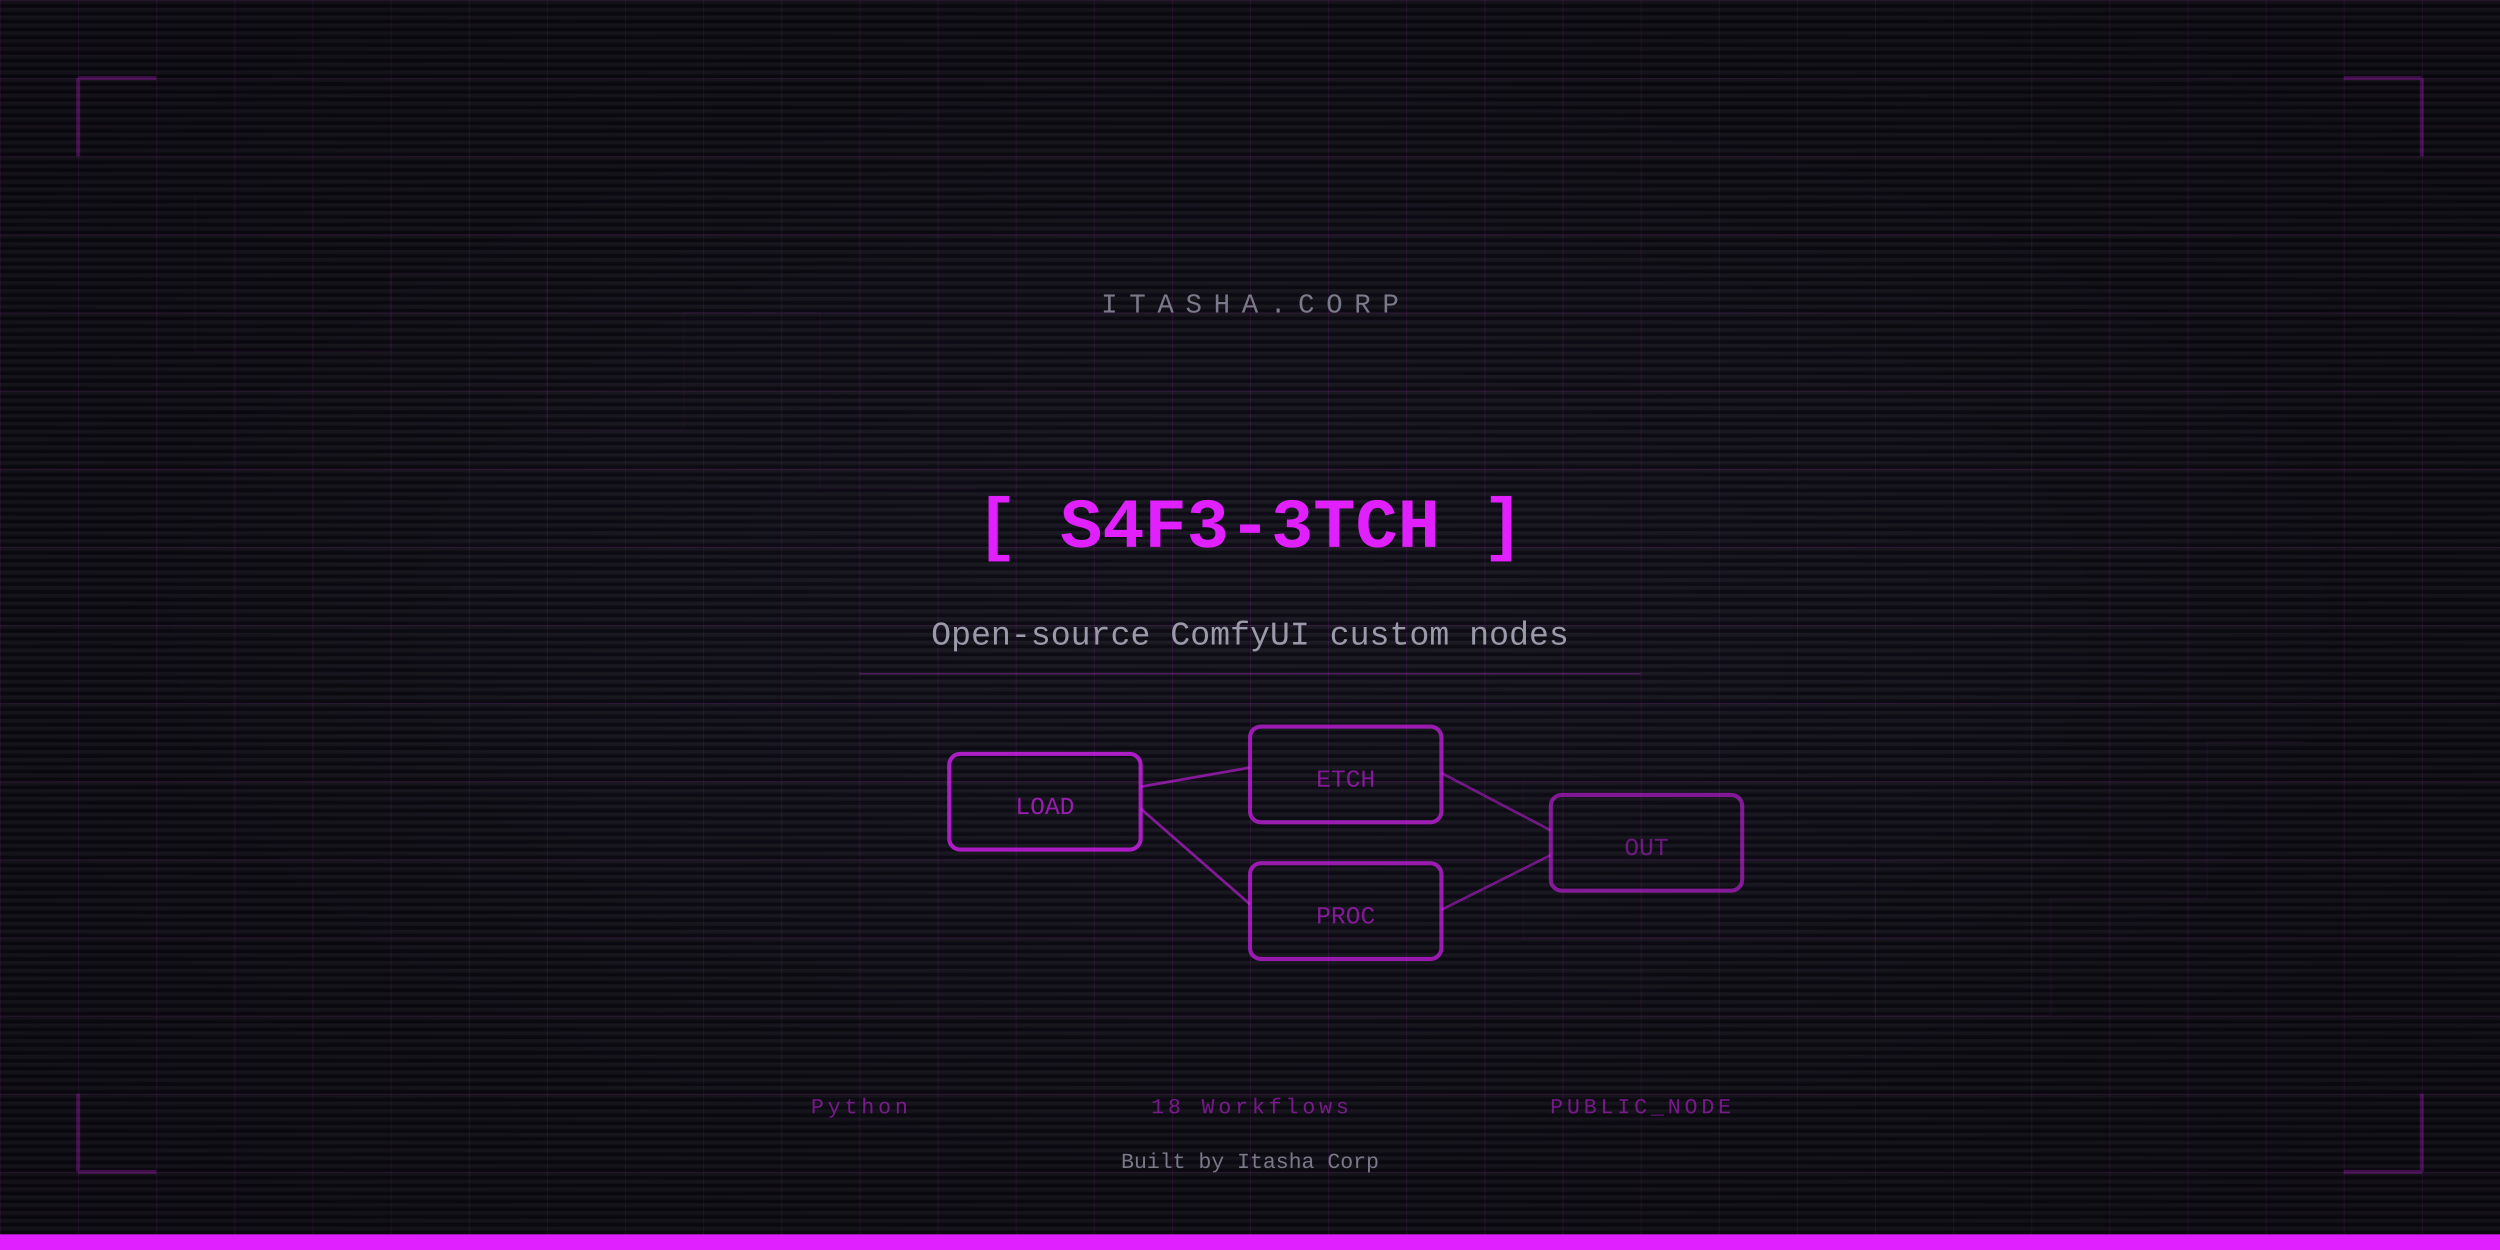
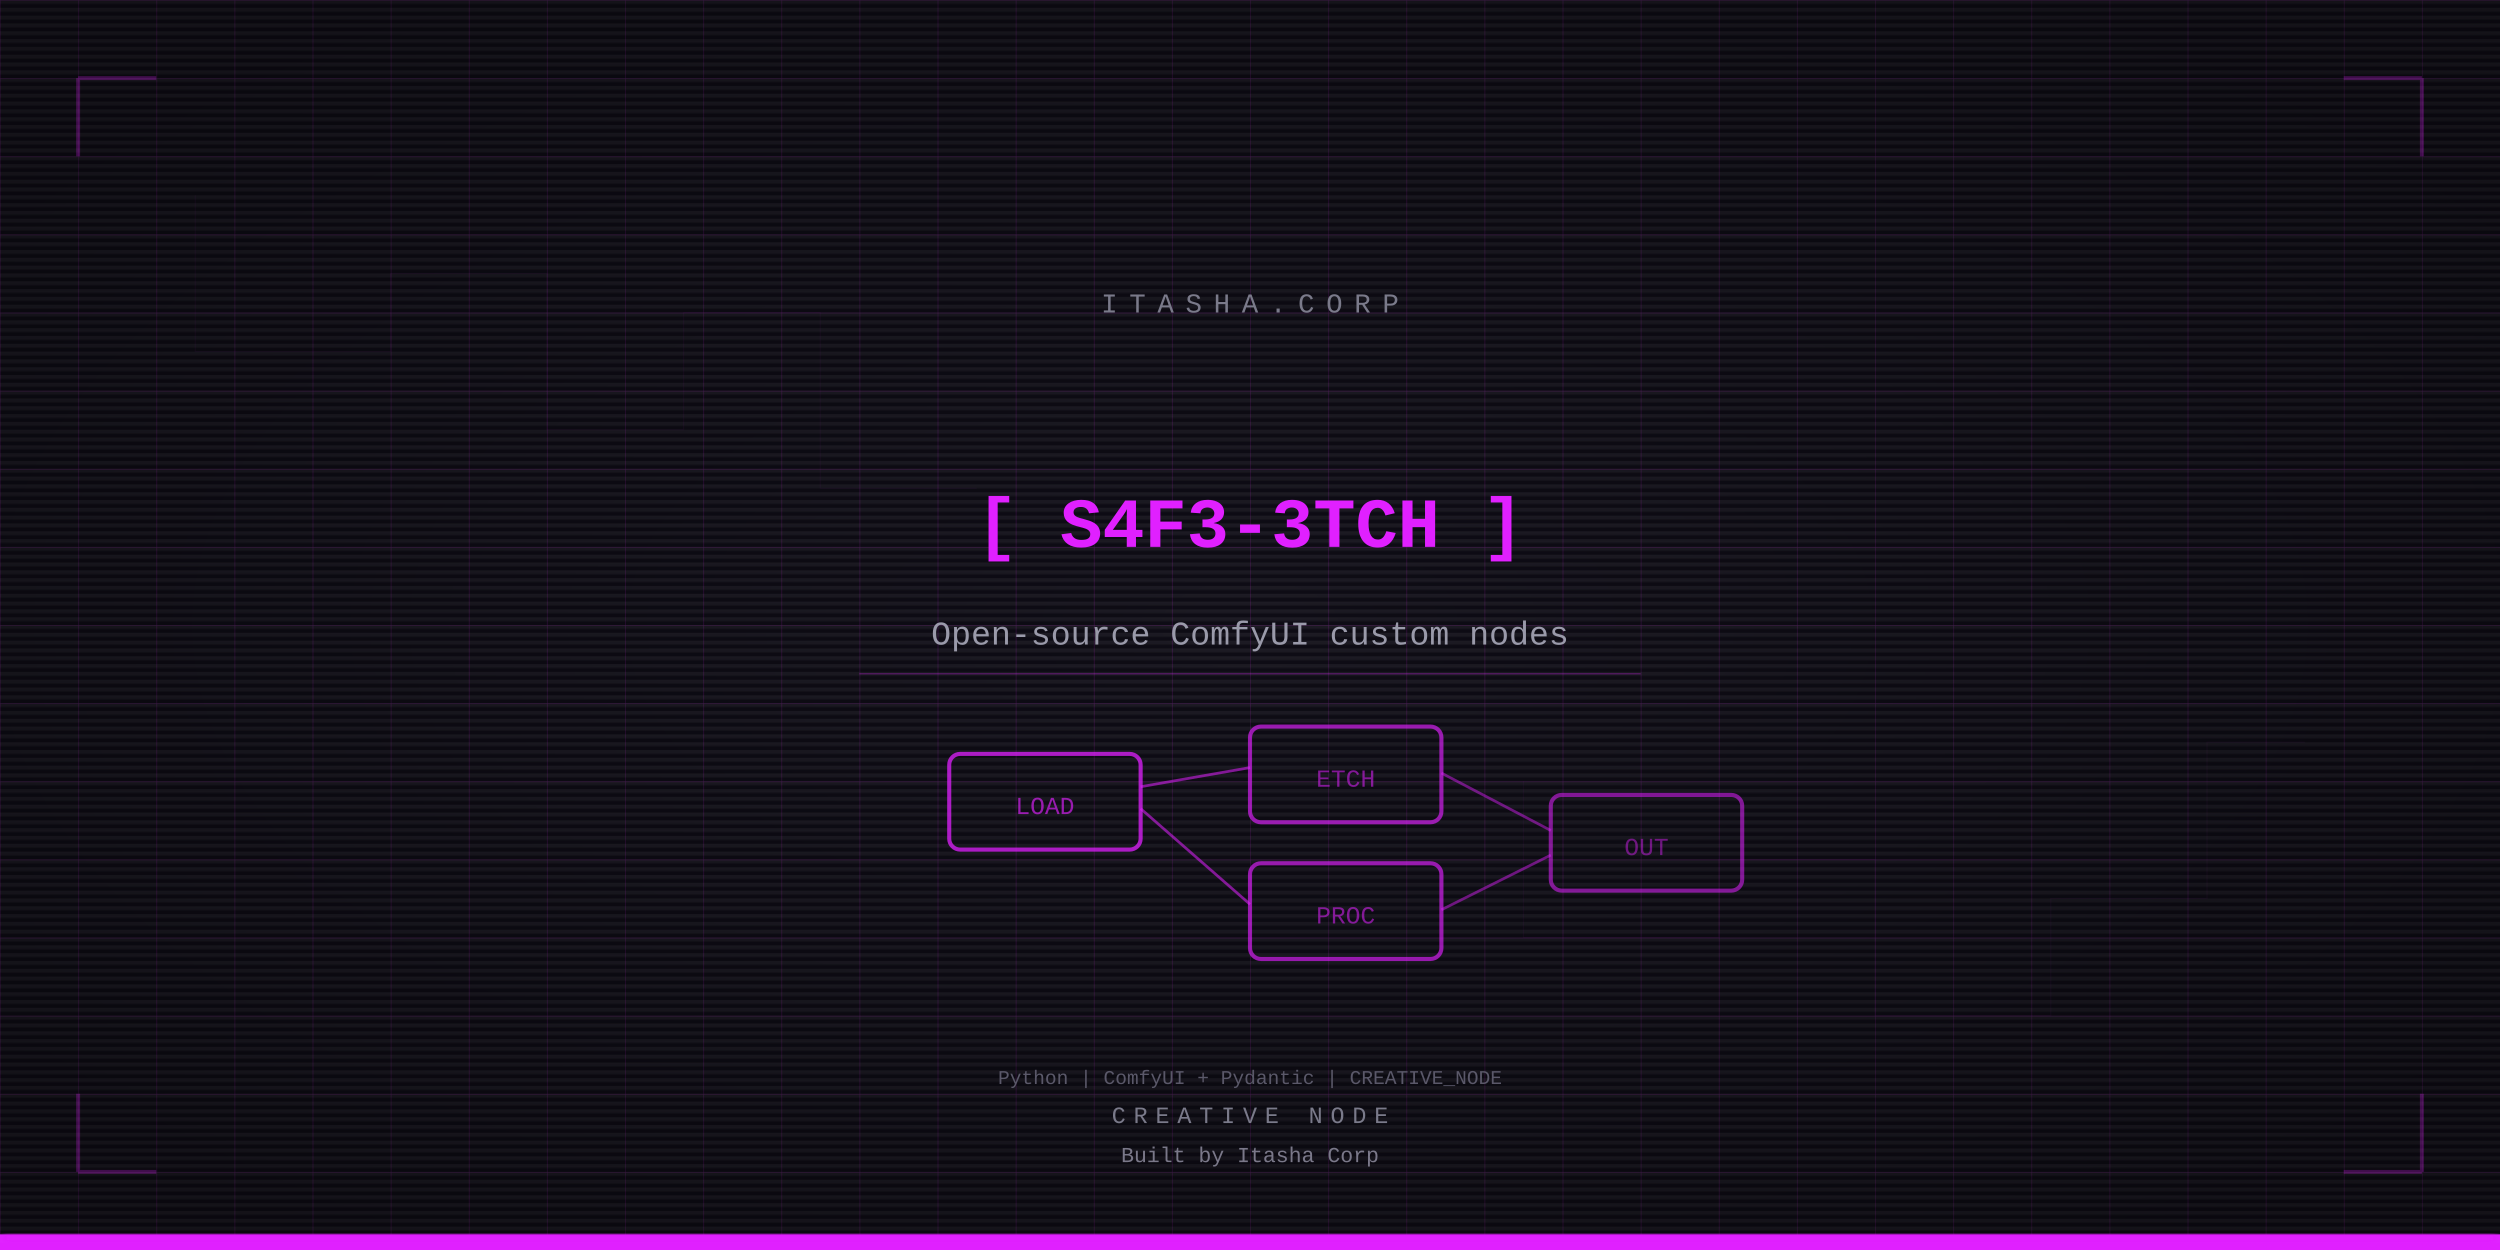
<svg xmlns="http://www.w3.org/2000/svg" width="1280" height="640" viewBox="0 0 1280 640">
  <defs>
-     <style>
-       @keyframes glow-pulse {
-         0%, 100% { filter: url(#accent-glow); opacity: 1; }
-         50% { filter: url(#accent-glow-bright); opacity: 0.92; }
-       }
-       @keyframes bar-glow {
-         0%, 100% { opacity: 0.15; }
-         50% { opacity: 0.35; }
-       }
-       @media (prefers-reduced-motion: reduce) {
-         *, *::before, *::after { animation: none !important; }
-       }
-     </style>
    <pattern id="grid" width="40" height="40" patternUnits="userSpaceOnUse">
      <path d="M 40 0 L 0 0 0 40" fill="none" stroke="#e020ff" stroke-width="0.5" opacity="0.25" />
    </pattern>
    <pattern id="scanlines" patternUnits="userSpaceOnUse" width="1280" height="4">
      <rect width="1280" height="2" fill="white" opacity="0.06" />
    </pattern>
    <filter id="accent-glow">
      <feGaussianBlur stdDeviation="3" />
    </filter>
-     <filter id="accent-glow-bright">
-       <feGaussianBlur stdDeviation="5" />
-     </filter>
    <radialGradient id="vignette" cx="50%" cy="50%" r="60%">
      <stop offset="0%" stop-color="transparent" />
      <stop offset="100%" stop-color="rgba(0,0,0,0.3)" />
    </radialGradient>
  </defs>
+   <style>
+     @keyframes glow-pulse { 0%,100% { opacity: 0.9; } 50% { opacity: 1; } }
+     @keyframes bar-glow { 0%,100% { opacity: 0.15; } 50% { opacity: 0.3; } }
+     @media (prefers-reduced-motion: reduce) { * { animation: none !important; transition: none !important; } }
+   </style>
  <rect width="1280" height="640" fill="#0e0c15" />
  <rect width="1280" height="640" fill="url(#grid)" />
  <rect width="1280" height="640" fill="url(#scanlines)" />
  <rect width="1280" height="640" fill="url(#vignette)" />
-   <path d="M 100,100 L 100,180 L 200,180 L 200,140 L 280,140 L 280,220 L 350,220 L 350,160 L 420,160 L 420,250 L 500,250" fill="none" stroke="#e020ff" stroke-width="0.8" opacity="0.04" />
-   <path d="M 780,400 L 780,480 L 880,480 L 880,440 L 960,440 L 960,520 L 1050,520 L 1050,460 L 1130,460 L 1130,380 L 1180,380" fill="none" stroke="#e020ff" stroke-width="0.8" opacity="0.04" />
-   <rect y="632" width="1280" height="8" fill="#e020ff" />
-   <rect y="632" width="1280" height="4" fill="#e020ff" opacity="0.15" style="animation: bar-glow 3s ease-in-out infinite;" filter="url(#accent-glow)" />
+   <path d="M 100,100 L 100,180 L 200,180 L 200,140 L 280,140 L 280,220 L 350,220 L 350,160 L 420,160 L 420,250 L 500,250" stroke="#e020ff" stroke-width="0.5" fill="none" opacity="0.04" />
+   <path d="M 780,400 L 780,480 L 880,480 L 880,440 L 960,440 L 960,520 L 1050,520 L 1050,460 L 1130,460 L 1130,380 L 1180,380" stroke="#e020ff" stroke-width="0.5" fill="none" opacity="0.04" />
+   <path d="M 40,40 L 40,80 M 40,40 L 80,40" stroke="#e020ff" stroke-width="2" fill="none" opacity="0.25" />
+   <path d="M 1240,40 L 1240,80 M 1240,40 L 1200,40" stroke="#e020ff" stroke-width="2" fill="none" opacity="0.25" />
+   <path d="M 40,600 L 40,560 M 40,600 L 80,600" stroke="#e020ff" stroke-width="2" fill="none" opacity="0.25" />
+   <path d="M 1240,600 L 1240,560 M 1240,600 L 1200,600" stroke="#e020ff" stroke-width="2" fill="none" opacity="0.25" />
  <text x="640" y="160" text-anchor="middle" font-family="'Courier New',monospace" font-size="14" fill="#7a7a8a" letter-spacing="6">ITASHA.CORP</text>
  <text x="640" y="280" text-anchor="middle" font-family="'Courier New',monospace" font-size="36" font-weight="bold" fill="#e020ff" style="animation: glow-pulse 4s ease-in-out infinite;">[ S4F3-3TCH ]</text>
  <text x="640" y="330" text-anchor="middle" font-family="'Courier New',monospace" font-size="17" fill="#9a9aaa">Open-source ComfyUI custom nodes</text>
+   <line x1="440" y1="345" x2="840" y2="345" stroke="#e020ff" stroke-width="0.5" opacity="0.4" />
  <g transform="translate(640, 435) scale(1.4) translate(-640, -435)">
    <rect x="530" y="400" width="70" height="35" rx="4" fill="none" stroke="#e020ff" stroke-width="1.5" opacity="0.75" />
    <text x="565" y="422" text-anchor="middle" font-family="'Courier New',monospace" font-size="9" fill="#e020ff" opacity="0.65">LOAD</text>
    <rect x="640" y="390" width="70" height="35" rx="4" fill="none" stroke="#e020ff" stroke-width="1.5" opacity="0.65" />
    <text x="675" y="412" text-anchor="middle" font-family="'Courier New',monospace" font-size="9" fill="#e020ff" opacity="0.55">ETCH</text>
    <rect x="640" y="440" width="70" height="35" rx="4" fill="none" stroke="#e020ff" stroke-width="1.5" opacity="0.65" />
    <text x="675" y="462" text-anchor="middle" font-family="'Courier New',monospace" font-size="9" fill="#e020ff" opacity="0.55">PROC</text>
    <rect x="750" y="415" width="70" height="35" rx="4" fill="none" stroke="#e020ff" stroke-width="1.5" opacity="0.55" />
    <text x="785" y="437" text-anchor="middle" font-family="'Courier New',monospace" font-size="9" fill="#e020ff" opacity="0.45">OUT</text>
    <line x1="600" y1="412" x2="640" y2="405" stroke="#e020ff" stroke-width="1" opacity="0.55" />
    <line x1="600" y1="420" x2="640" y2="455" stroke="#e020ff" stroke-width="1" opacity="0.55" />
    <line x1="710" y1="407" x2="750" y2="428" stroke="#e020ff" stroke-width="1" opacity="0.45" />
    <line x1="710" y1="457" x2="750" y2="437" stroke="#e020ff" stroke-width="1" opacity="0.45" />
  </g>
-   <text x="440" y="570" text-anchor="middle" font-family="'Courier New',monospace" font-size="11" fill="#e020ff" opacity="0.5" letter-spacing="2">Python</text>
-   <text x="640" y="570" text-anchor="middle" font-family="'Courier New',monospace" font-size="11" fill="#e020ff" opacity="0.5" letter-spacing="2">18 Workflows</text>
-   <text x="840" y="570" text-anchor="middle" font-family="'Courier New',monospace" font-size="11" fill="#e020ff" opacity="0.5" letter-spacing="2">PUBLIC_NODE</text>
-   <path d="M 40,40 L 40,80 M 40,40 L 80,40" stroke="#e020ff" stroke-width="2" fill="none" opacity="0.25" />
-   <path d="M 1240,40 L 1240,80 M 1240,40 L 1200,40" stroke="#e020ff" stroke-width="2" fill="none" opacity="0.25" />
-   <path d="M 40,600 L 40,560 M 40,600 L 80,600" stroke="#e020ff" stroke-width="2" fill="none" opacity="0.25" />
-   <path d="M 1240,600 L 1240,560 M 1240,600 L 1200,600" stroke="#e020ff" stroke-width="2" fill="none" opacity="0.25" />
-   <line x1="440" y1="345" x2="840" y2="345" stroke="#e020ff" stroke-width="0.5" opacity="0.4" />
-   <text x="640" y="598" text-anchor="middle" font-family="'Courier New',monospace" font-size="11" fill="#7a7889">Built by Itasha Corp</text>
+   <text x="640" y="555" text-anchor="middle" font-family="'Courier New',monospace" font-size="10" fill="#5a5869">Python  |  ComfyUI + Pydantic  |  CREATIVE_NODE</text>
+   <text x="640" y="575" text-anchor="middle" font-family="'Courier New',monospace" font-size="12" fill="#7a7a8a" letter-spacing="4">CREATIVE NODE</text>
+   <text x="640" y="595" text-anchor="middle" font-family="'Courier New',monospace" font-size="11" fill="#7a7889">Built by Itasha Corp</text>
+   <rect y="632" width="1280" height="8" fill="#e020ff" />
+   <rect y="632" width="1280" height="4" fill="#e020ff" style="animation: bar-glow 4s ease-in-out infinite;" filter="url(#accent-glow)" />
</svg>
